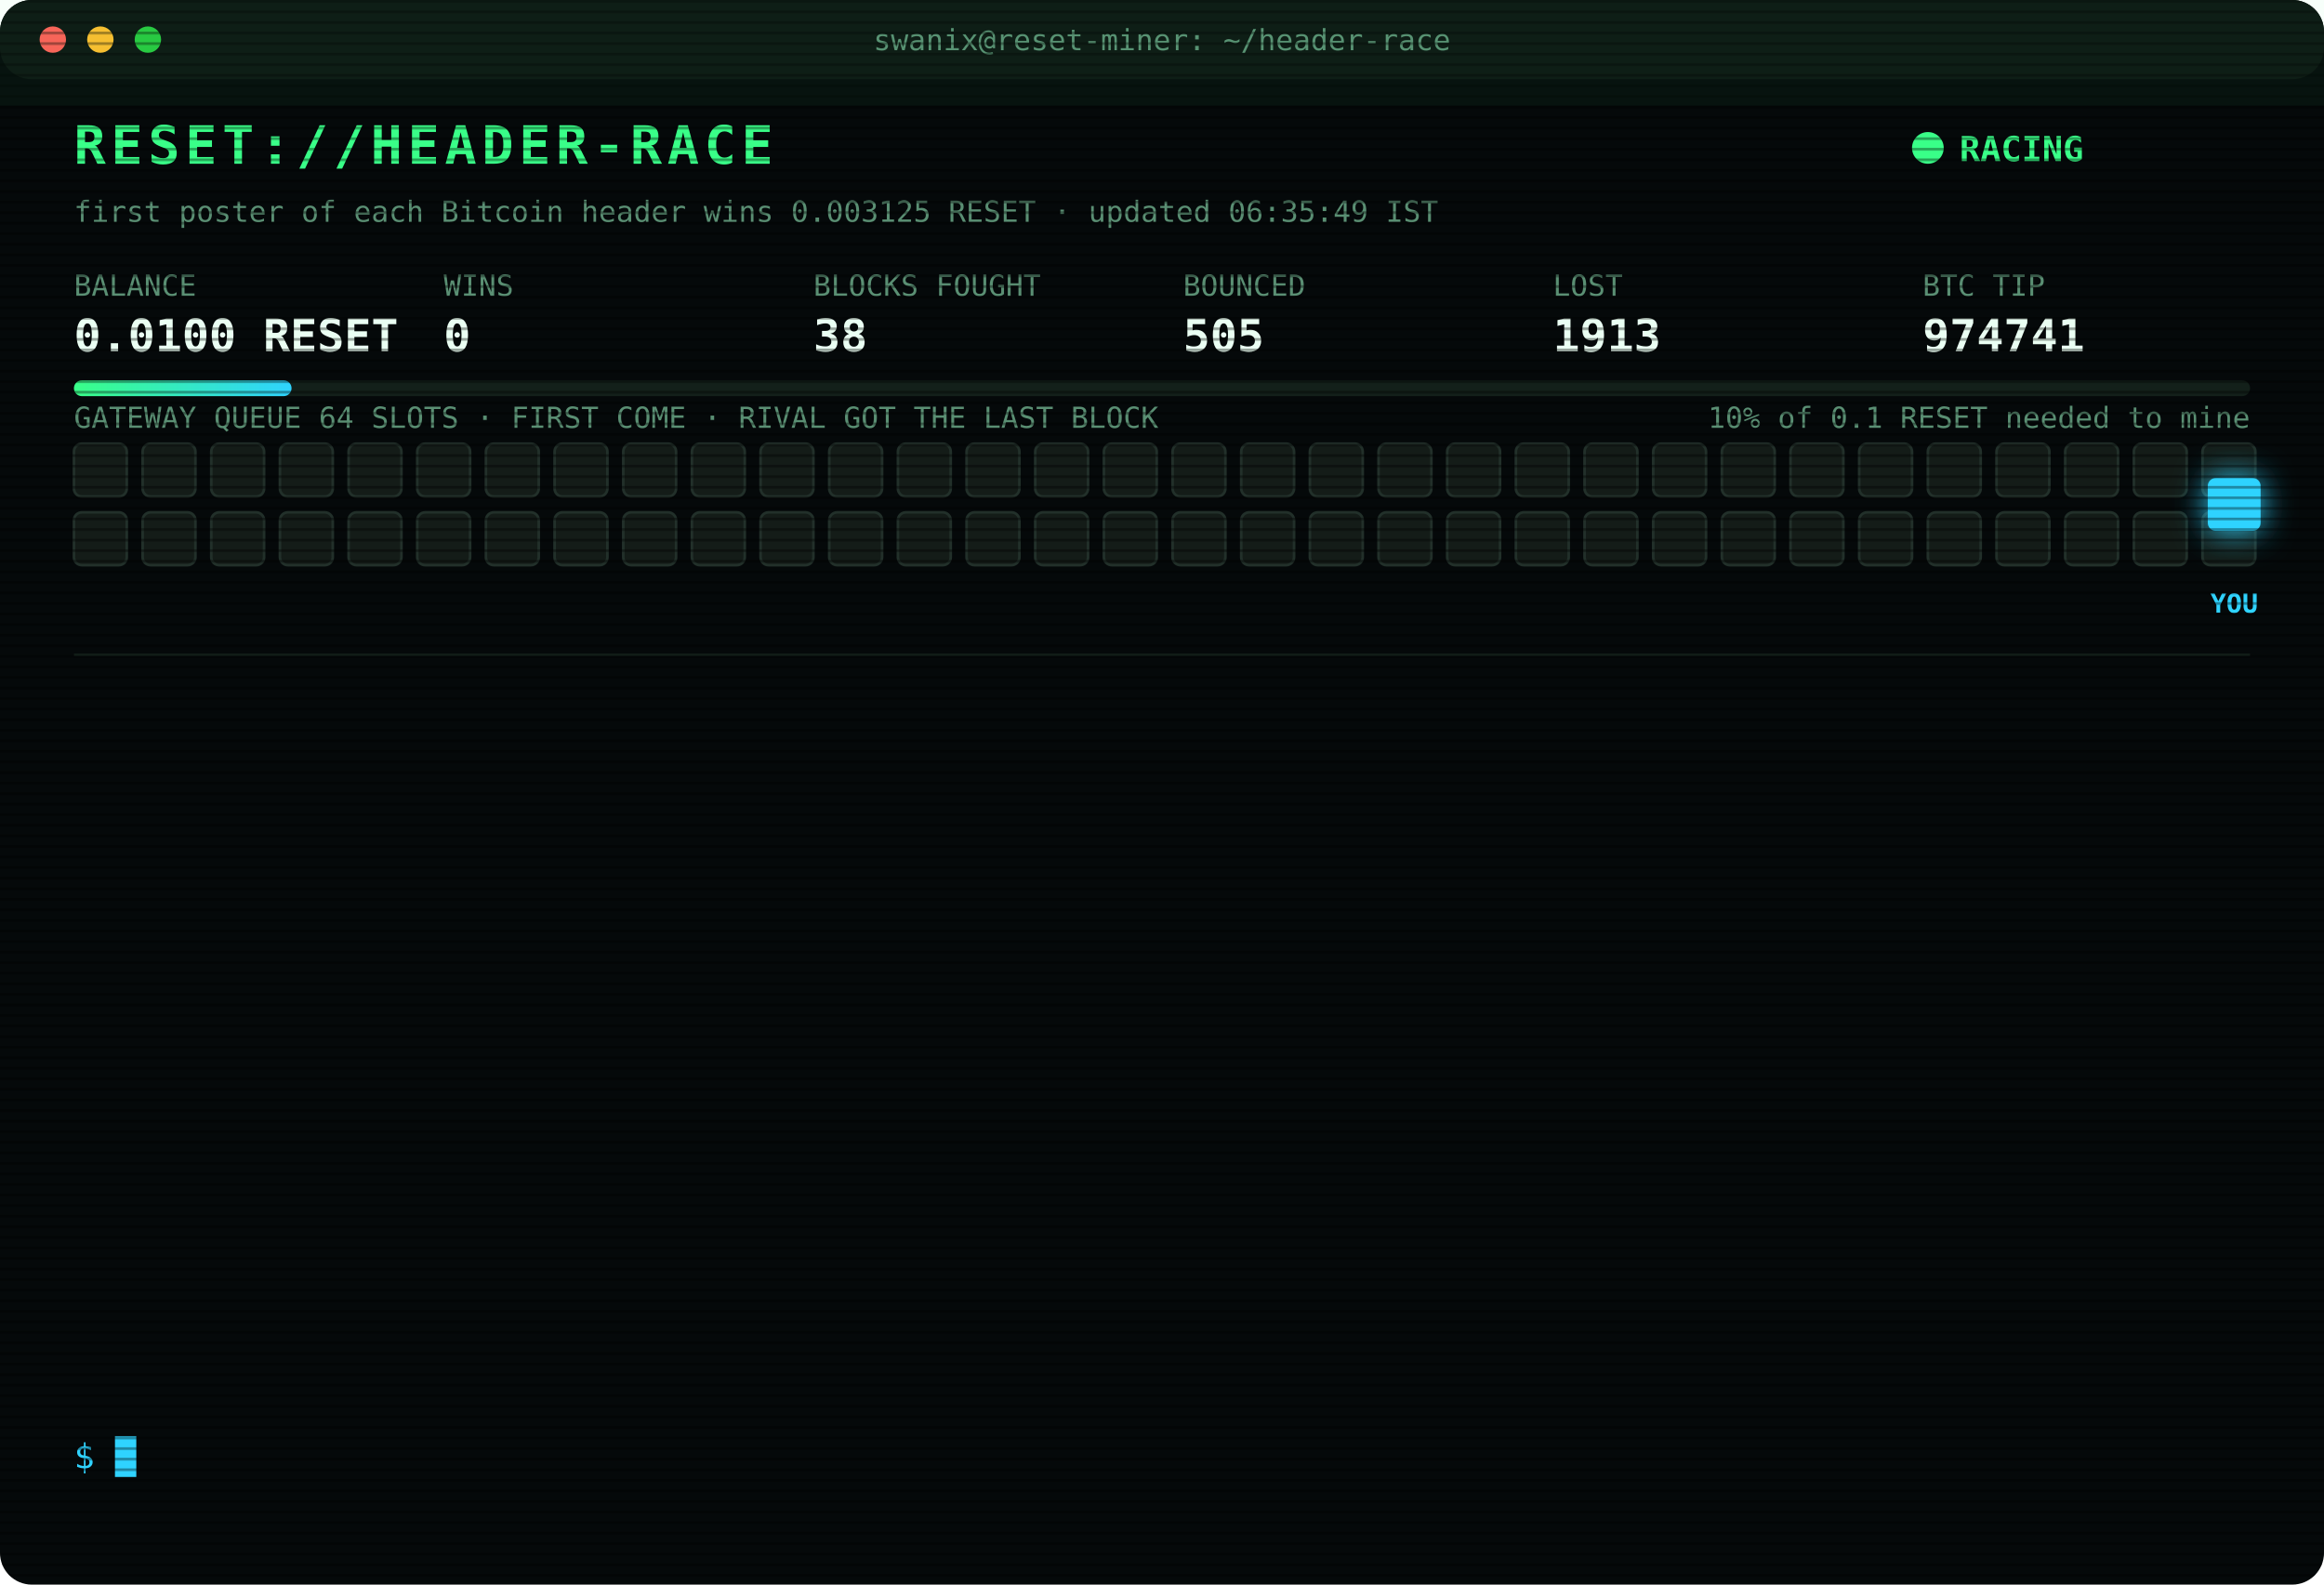
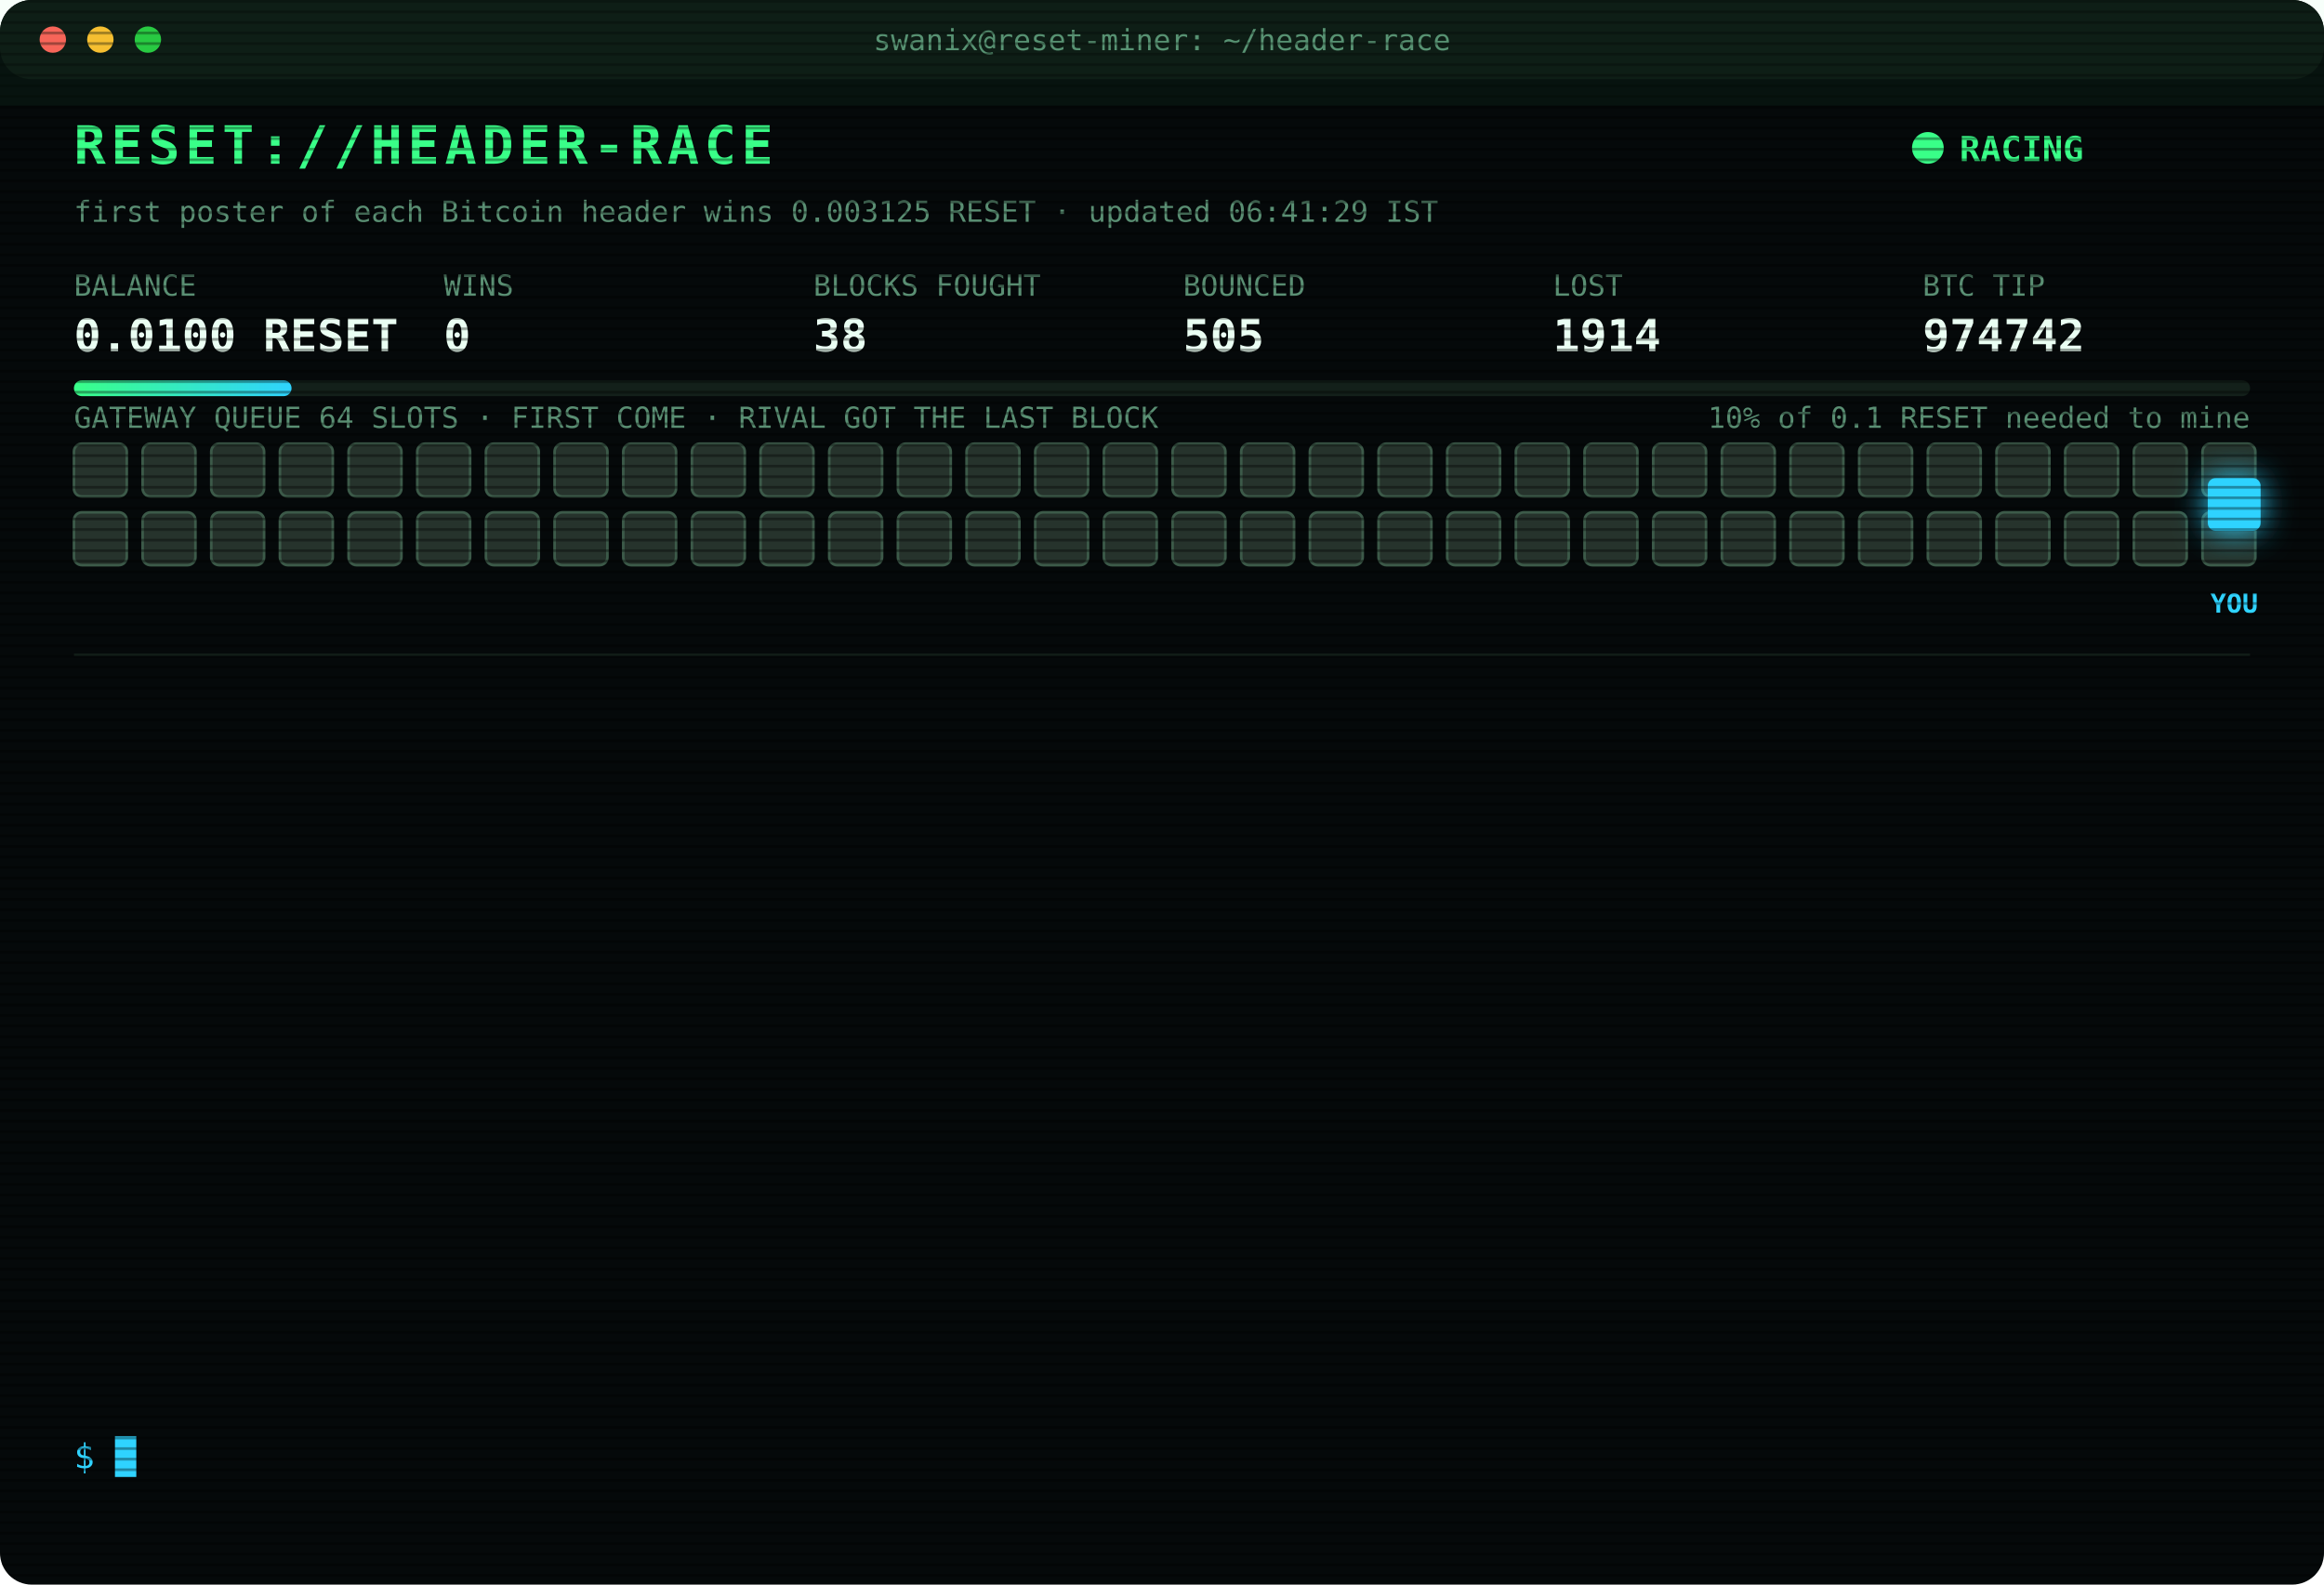
<svg xmlns="http://www.w3.org/2000/svg" width="880" height="600" viewBox="0 0 880 600" font-family="ui-monospace,SFMono-Regular,Menlo,Consolas,monospace">
  <style>
text{font-size:13px;fill:#7CFFB2}
.title{font-size:20px;font-weight:700;fill:#39FF88;letter-spacing:2px;animation:glitch 3s infinite steps(1)}
.sub{fill:#2fd3ff}.k{fill:#5a8f73;font-size:11px}.v{font-size:17px;font-weight:700;fill:#eafff3}
.ts{fill:#3f6b56}.boot{fill:#2fd3ff}.dim{fill:#5a8f73}.bad{fill:#ff4d6d}.warn{fill:#ffd23f}.mag{fill:#ff5cf0}.win{fill:#39FF88;font-weight:700}
.tag{font-size:10px;fill:#2fd3ff;font-weight:700}
.rival{fill:#26332c;stroke:#3c5a49;animation:jam 1.2s infinite alternate}
.idle{fill:#141c18;stroke:#22302a;animation:breathe 4s infinite}
.me{fill:#2fd3ff;filter:drop-shadow(0 0 6px #2fd3ff)}
.hover{animation:nudge 1.1s infinite ease-in-out}.bounce{animation:kick 1.4s infinite}
.ln{opacity:0;animation:in .4s forwards}
.cur{animation:blink 1s infinite steps(1)}
.scan{animation:scan 6s infinite linear}
.led{animation:blink 1.4s infinite}
@keyframes in{from{opacity:0;transform:translateX(-6px)}to{opacity:1;transform:none}}
@keyframes blink{50%{opacity:0}}
@keyframes jam{to{fill:#33463b}}
@keyframes breathe{50%{opacity:.4}}
@keyframes nudge{50%{transform:translateX(-10px)}}
@keyframes kick{0%,100%{transform:none}30%{transform:translateX(-14px)}55%{transform:translateX(10px) translateY(-6px)}}
@keyframes glitch{0%,92%{transform:none}93%{transform:translateX(2px);fill:#ff4d6d}95%{transform:translateX(-2px);fill:#2fd3ff}97%{transform:none}}
@keyframes scan{from{transform:translateY(-40px)}to{transform:translateY(600px)}}
</style>
  <defs>
    <pattern id="sl" width="4" height="4" patternUnits="userSpaceOnUse">
      <rect width="4" height="1" fill="#000" opacity=".35" />
    </pattern>
    <linearGradient id="bar">
      <stop offset="0" stop-color="#39FF88" />
      <stop offset="1" stop-color="#2fd3ff" />
    </linearGradient>
  </defs>
  <rect width="880" height="600" rx="12" fill="#05090a" />
  <rect width="880" height="30" rx="12" fill="#0d1512" />
  <circle cx="20" cy="15" r="5" fill="#ff5f57" />
  <circle cx="38" cy="15" r="5" fill="#febc2e" />
  <circle cx="56" cy="15" r="5" fill="#28c840" />
  <text x="440" y="19" text-anchor="middle" class="k">swanix@reset-miner: ~/header-race</text>
  <text x="28" y="62" class="title">RESET://HEADER-RACE</text>
  <circle class="led" cx="730" cy="56" r="6" fill="#39FF88" />
  <text x="742" y="61" class="win">RACING</text>
-   <text x="28" y="84" class="k">first poster of each Bitcoin header wins 0.003125 RESET · updated 06:35:49 IST</text>
+   <text x="28" y="84" class="k">first poster of each Bitcoin header wins 0.003125 RESET · updated 06:41:29 IST</text>
  <text x="28" y="112" class="k">BALANCE</text>
  <text x="28" y="133" class="v">0.0100 RESET</text>
  <text x="168" y="112" class="k">WINS</text>
  <text x="168" y="133" class="v">0</text>
  <text x="308" y="112" class="k">BLOCKS FOUGHT</text>
  <text x="308" y="133" class="v">38</text>
  <text x="448" y="112" class="k">BOUNCED</text>
  <text x="448" y="133" class="v">505</text>
  <text x="588" y="112" class="k">LOST</text>
-   <text x="588" y="133" class="v">1913</text>
+   <text x="588" y="133" class="v">1914</text>
  <text x="728" y="112" class="k">BTC TIP</text>
-   <text x="728" y="133" class="v">974741</text>
+   <text x="728" y="133" class="v">974742</text>
  <rect x="28" y="144" width="824" height="6" rx="3" fill="#13201a" />
  <rect x="28" y="144" width="82.4" height="6" rx="3" fill="url(#bar)" />
  <text x="852" y="162" text-anchor="end" class="k">10% of 0.1 RESET needed to mine</text>
  <text x="28" y="162" class="k">GATEWAY QUEUE 64 SLOTS · FIRST COME · RIVAL GOT THE LAST BLOCK</text>
-   <rect class="idle" x="28" y="168" width="20" height="20" rx="3" style="animation-delay:0.00s" />
-   <rect class="idle" x="54" y="168" width="20" height="20" rx="3" style="animation-delay:0.05s" />
-   <rect class="idle" x="80" y="168" width="20" height="20" rx="3" style="animation-delay:0.10s" />
-   <rect class="idle" x="106" y="168" width="20" height="20" rx="3" style="animation-delay:0.15s" />
-   <rect class="idle" x="132" y="168" width="20" height="20" rx="3" style="animation-delay:0.20s" />
-   <rect class="idle" x="158" y="168" width="20" height="20" rx="3" style="animation-delay:0.25s" />
-   <rect class="idle" x="184" y="168" width="20" height="20" rx="3" style="animation-delay:0.30s" />
-   <rect class="idle" x="210" y="168" width="20" height="20" rx="3" style="animation-delay:0.35s" />
-   <rect class="idle" x="236" y="168" width="20" height="20" rx="3" style="animation-delay:0.40s" />
-   <rect class="idle" x="262" y="168" width="20" height="20" rx="3" style="animation-delay:0.45s" />
-   <rect class="idle" x="288" y="168" width="20" height="20" rx="3" style="animation-delay:0.50s" />
-   <rect class="idle" x="314" y="168" width="20" height="20" rx="3" style="animation-delay:0.55s" />
-   <rect class="idle" x="340" y="168" width="20" height="20" rx="3" style="animation-delay:0.60s" />
-   <rect class="idle" x="366" y="168" width="20" height="20" rx="3" style="animation-delay:0.65s" />
-   <rect class="idle" x="392" y="168" width="20" height="20" rx="3" style="animation-delay:0.70s" />
-   <rect class="idle" x="418" y="168" width="20" height="20" rx="3" style="animation-delay:0.75s" />
-   <rect class="idle" x="444" y="168" width="20" height="20" rx="3" style="animation-delay:0.80s" />
-   <rect class="idle" x="470" y="168" width="20" height="20" rx="3" style="animation-delay:0.85s" />
-   <rect class="idle" x="496" y="168" width="20" height="20" rx="3" style="animation-delay:0.90s" />
-   <rect class="idle" x="522" y="168" width="20" height="20" rx="3" style="animation-delay:0.95s" />
-   <rect class="idle" x="548" y="168" width="20" height="20" rx="3" style="animation-delay:1.00s" />
-   <rect class="idle" x="574" y="168" width="20" height="20" rx="3" style="animation-delay:1.05s" />
-   <rect class="idle" x="600" y="168" width="20" height="20" rx="3" style="animation-delay:1.10s" />
-   <rect class="idle" x="626" y="168" width="20" height="20" rx="3" style="animation-delay:1.15s" />
-   <rect class="idle" x="652" y="168" width="20" height="20" rx="3" style="animation-delay:1.20s" />
-   <rect class="idle" x="678" y="168" width="20" height="20" rx="3" style="animation-delay:1.25s" />
-   <rect class="idle" x="704" y="168" width="20" height="20" rx="3" style="animation-delay:1.30s" />
-   <rect class="idle" x="730" y="168" width="20" height="20" rx="3" style="animation-delay:1.35s" />
-   <rect class="idle" x="756" y="168" width="20" height="20" rx="3" style="animation-delay:1.40s" />
-   <rect class="idle" x="782" y="168" width="20" height="20" rx="3" style="animation-delay:1.45s" />
-   <rect class="idle" x="808" y="168" width="20" height="20" rx="3" style="animation-delay:1.50s" />
-   <rect class="idle" x="834" y="168" width="20" height="20" rx="3" style="animation-delay:1.55s" />
-   <rect class="idle" x="28" y="194" width="20" height="20" rx="3" style="animation-delay:1.60s" />
-   <rect class="idle" x="54" y="194" width="20" height="20" rx="3" style="animation-delay:1.65s" />
-   <rect class="idle" x="80" y="194" width="20" height="20" rx="3" style="animation-delay:1.70s" />
-   <rect class="idle" x="106" y="194" width="20" height="20" rx="3" style="animation-delay:1.75s" />
-   <rect class="idle" x="132" y="194" width="20" height="20" rx="3" style="animation-delay:1.80s" />
-   <rect class="idle" x="158" y="194" width="20" height="20" rx="3" style="animation-delay:1.85s" />
-   <rect class="idle" x="184" y="194" width="20" height="20" rx="3" style="animation-delay:1.90s" />
-   <rect class="idle" x="210" y="194" width="20" height="20" rx="3" style="animation-delay:1.95s" />
-   <rect class="idle" x="236" y="194" width="20" height="20" rx="3" style="animation-delay:2.00s" />
-   <rect class="idle" x="262" y="194" width="20" height="20" rx="3" style="animation-delay:2.05s" />
-   <rect class="idle" x="288" y="194" width="20" height="20" rx="3" style="animation-delay:2.10s" />
-   <rect class="idle" x="314" y="194" width="20" height="20" rx="3" style="animation-delay:2.15s" />
-   <rect class="idle" x="340" y="194" width="20" height="20" rx="3" style="animation-delay:2.20s" />
-   <rect class="idle" x="366" y="194" width="20" height="20" rx="3" style="animation-delay:2.25s" />
-   <rect class="idle" x="392" y="194" width="20" height="20" rx="3" style="animation-delay:2.30s" />
-   <rect class="idle" x="418" y="194" width="20" height="20" rx="3" style="animation-delay:2.35s" />
-   <rect class="idle" x="444" y="194" width="20" height="20" rx="3" style="animation-delay:2.40s" />
-   <rect class="idle" x="470" y="194" width="20" height="20" rx="3" style="animation-delay:2.45s" />
-   <rect class="idle" x="496" y="194" width="20" height="20" rx="3" style="animation-delay:2.50s" />
-   <rect class="idle" x="522" y="194" width="20" height="20" rx="3" style="animation-delay:2.55s" />
-   <rect class="idle" x="548" y="194" width="20" height="20" rx="3" style="animation-delay:2.60s" />
-   <rect class="idle" x="574" y="194" width="20" height="20" rx="3" style="animation-delay:2.65s" />
-   <rect class="idle" x="600" y="194" width="20" height="20" rx="3" style="animation-delay:2.70s" />
-   <rect class="idle" x="626" y="194" width="20" height="20" rx="3" style="animation-delay:2.75s" />
-   <rect class="idle" x="652" y="194" width="20" height="20" rx="3" style="animation-delay:2.80s" />
-   <rect class="idle" x="678" y="194" width="20" height="20" rx="3" style="animation-delay:2.85s" />
-   <rect class="idle" x="704" y="194" width="20" height="20" rx="3" style="animation-delay:2.90s" />
-   <rect class="idle" x="730" y="194" width="20" height="20" rx="3" style="animation-delay:2.95s" />
-   <rect class="idle" x="756" y="194" width="20" height="20" rx="3" style="animation-delay:3.00s" />
-   <rect class="idle" x="782" y="194" width="20" height="20" rx="3" style="animation-delay:3.05s" />
-   <rect class="idle" x="808" y="194" width="20" height="20" rx="3" style="animation-delay:3.10s" />
-   <rect class="idle" x="834" y="194" width="20" height="20" rx="3" style="animation-delay:3.15s" />
+   <rect class="rival" x="28" y="168" width="20" height="20" rx="3" style="animation-delay:0.00s" />
+   <rect class="rival" x="54" y="168" width="20" height="20" rx="3" style="animation-delay:0.05s" />
+   <rect class="rival" x="80" y="168" width="20" height="20" rx="3" style="animation-delay:0.10s" />
+   <rect class="rival" x="106" y="168" width="20" height="20" rx="3" style="animation-delay:0.15s" />
+   <rect class="rival" x="132" y="168" width="20" height="20" rx="3" style="animation-delay:0.20s" />
+   <rect class="rival" x="158" y="168" width="20" height="20" rx="3" style="animation-delay:0.25s" />
+   <rect class="rival" x="184" y="168" width="20" height="20" rx="3" style="animation-delay:0.30s" />
+   <rect class="rival" x="210" y="168" width="20" height="20" rx="3" style="animation-delay:0.35s" />
+   <rect class="rival" x="236" y="168" width="20" height="20" rx="3" style="animation-delay:0.40s" />
+   <rect class="rival" x="262" y="168" width="20" height="20" rx="3" style="animation-delay:0.45s" />
+   <rect class="rival" x="288" y="168" width="20" height="20" rx="3" style="animation-delay:0.50s" />
+   <rect class="rival" x="314" y="168" width="20" height="20" rx="3" style="animation-delay:0.55s" />
+   <rect class="rival" x="340" y="168" width="20" height="20" rx="3" style="animation-delay:0.60s" />
+   <rect class="rival" x="366" y="168" width="20" height="20" rx="3" style="animation-delay:0.65s" />
+   <rect class="rival" x="392" y="168" width="20" height="20" rx="3" style="animation-delay:0.70s" />
+   <rect class="rival" x="418" y="168" width="20" height="20" rx="3" style="animation-delay:0.75s" />
+   <rect class="rival" x="444" y="168" width="20" height="20" rx="3" style="animation-delay:0.80s" />
+   <rect class="rival" x="470" y="168" width="20" height="20" rx="3" style="animation-delay:0.85s" />
+   <rect class="rival" x="496" y="168" width="20" height="20" rx="3" style="animation-delay:0.90s" />
+   <rect class="rival" x="522" y="168" width="20" height="20" rx="3" style="animation-delay:0.95s" />
+   <rect class="rival" x="548" y="168" width="20" height="20" rx="3" style="animation-delay:1.00s" />
+   <rect class="rival" x="574" y="168" width="20" height="20" rx="3" style="animation-delay:1.05s" />
+   <rect class="rival" x="600" y="168" width="20" height="20" rx="3" style="animation-delay:1.10s" />
+   <rect class="rival" x="626" y="168" width="20" height="20" rx="3" style="animation-delay:1.15s" />
+   <rect class="rival" x="652" y="168" width="20" height="20" rx="3" style="animation-delay:1.20s" />
+   <rect class="rival" x="678" y="168" width="20" height="20" rx="3" style="animation-delay:1.25s" />
+   <rect class="rival" x="704" y="168" width="20" height="20" rx="3" style="animation-delay:1.30s" />
+   <rect class="rival" x="730" y="168" width="20" height="20" rx="3" style="animation-delay:1.35s" />
+   <rect class="rival" x="756" y="168" width="20" height="20" rx="3" style="animation-delay:1.40s" />
+   <rect class="rival" x="782" y="168" width="20" height="20" rx="3" style="animation-delay:1.45s" />
+   <rect class="rival" x="808" y="168" width="20" height="20" rx="3" style="animation-delay:1.50s" />
+   <rect class="rival" x="834" y="168" width="20" height="20" rx="3" style="animation-delay:1.55s" />
+   <rect class="rival" x="28" y="194" width="20" height="20" rx="3" style="animation-delay:1.60s" />
+   <rect class="rival" x="54" y="194" width="20" height="20" rx="3" style="animation-delay:1.65s" />
+   <rect class="rival" x="80" y="194" width="20" height="20" rx="3" style="animation-delay:1.70s" />
+   <rect class="rival" x="106" y="194" width="20" height="20" rx="3" style="animation-delay:1.75s" />
+   <rect class="rival" x="132" y="194" width="20" height="20" rx="3" style="animation-delay:1.80s" />
+   <rect class="rival" x="158" y="194" width="20" height="20" rx="3" style="animation-delay:1.85s" />
+   <rect class="rival" x="184" y="194" width="20" height="20" rx="3" style="animation-delay:1.90s" />
+   <rect class="rival" x="210" y="194" width="20" height="20" rx="3" style="animation-delay:1.95s" />
+   <rect class="rival" x="236" y="194" width="20" height="20" rx="3" style="animation-delay:2.00s" />
+   <rect class="rival" x="262" y="194" width="20" height="20" rx="3" style="animation-delay:2.05s" />
+   <rect class="rival" x="288" y="194" width="20" height="20" rx="3" style="animation-delay:2.10s" />
+   <rect class="rival" x="314" y="194" width="20" height="20" rx="3" style="animation-delay:2.15s" />
+   <rect class="rival" x="340" y="194" width="20" height="20" rx="3" style="animation-delay:2.20s" />
+   <rect class="rival" x="366" y="194" width="20" height="20" rx="3" style="animation-delay:2.25s" />
+   <rect class="rival" x="392" y="194" width="20" height="20" rx="3" style="animation-delay:2.30s" />
+   <rect class="rival" x="418" y="194" width="20" height="20" rx="3" style="animation-delay:2.35s" />
+   <rect class="rival" x="444" y="194" width="20" height="20" rx="3" style="animation-delay:2.40s" />
+   <rect class="rival" x="470" y="194" width="20" height="20" rx="3" style="animation-delay:2.45s" />
+   <rect class="rival" x="496" y="194" width="20" height="20" rx="3" style="animation-delay:2.50s" />
+   <rect class="rival" x="522" y="194" width="20" height="20" rx="3" style="animation-delay:2.55s" />
+   <rect class="rival" x="548" y="194" width="20" height="20" rx="3" style="animation-delay:2.60s" />
+   <rect class="rival" x="574" y="194" width="20" height="20" rx="3" style="animation-delay:2.65s" />
+   <rect class="rival" x="600" y="194" width="20" height="20" rx="3" style="animation-delay:2.70s" />
+   <rect class="rival" x="626" y="194" width="20" height="20" rx="3" style="animation-delay:2.75s" />
+   <rect class="rival" x="652" y="194" width="20" height="20" rx="3" style="animation-delay:2.80s" />
+   <rect class="rival" x="678" y="194" width="20" height="20" rx="3" style="animation-delay:2.85s" />
+   <rect class="rival" x="704" y="194" width="20" height="20" rx="3" style="animation-delay:2.90s" />
+   <rect class="rival" x="730" y="194" width="20" height="20" rx="3" style="animation-delay:2.95s" />
+   <rect class="rival" x="756" y="194" width="20" height="20" rx="3" style="animation-delay:3.00s" />
+   <rect class="rival" x="782" y="194" width="20" height="20" rx="3" style="animation-delay:3.05s" />
+   <rect class="rival" x="808" y="194" width="20" height="20" rx="3" style="animation-delay:3.10s" />
+   <rect class="rival" x="834" y="194" width="20" height="20" rx="3" style="animation-delay:3.15s" />
  <g class="hover">
    <rect class="me" x="836" y="181" width="20" height="20" rx="3" />
    <text class="tag" x="846" y="232" text-anchor="middle">YOU</text>
  </g>
  <line x1="28" x2="852" y1="248" y2="248" stroke="#13201a" />
  <g class="ln" style="animation-delay:0.40s">
-     <text x="28" y="270" class="ts">05:00:25</text>
-     <text x="104" y="270" class="boot">[BOOT] racer v3 online · 3 feeds · stint 340m</text>
+     <text x="28" y="270" class="ts">05:02:20</text>
+     <text x="104" y="270" class="bad">[LOST] #974730 taken by a rival miner</text>
  </g>
  <g class="ln" style="animation-delay:0.65s">
-     <text x="28" y="292" class="ts">05:02:20</text>
-     <text x="104" y="292" class="bad">[LOST] #974730 taken by a rival miner</text>
+     <text x="28" y="292" class="ts">05:18:55</text>
+     <text x="104" y="292" class="bad">[LOST] #974731 taken by a rival miner</text>
  </g>
  <g class="ln" style="animation-delay:0.90s">
-     <text x="28" y="314" class="ts">05:18:55</text>
-     <text x="104" y="314" class="bad">[LOST] #974731 taken by a rival miner</text>
+     <text x="28" y="314" class="ts">05:21:55</text>
+     <text x="104" y="314" class="bad">[LOST] #974732 taken by a rival miner</text>
  </g>
  <g class="ln" style="animation-delay:1.15s">
-     <text x="28" y="336" class="ts">05:21:55</text>
-     <text x="104" y="336" class="bad">[LOST] #974732 taken by a rival miner</text>
+     <text x="28" y="336" class="ts">05:30:23</text>
+     <text x="104" y="336" class="bad">[LOST] #974733 taken by a rival miner</text>
  </g>
  <g class="ln" style="animation-delay:1.40s">
-     <text x="28" y="358" class="ts">05:30:23</text>
-     <text x="104" y="358" class="bad">[LOST] #974733 taken by a rival miner</text>
+     <text x="28" y="358" class="ts">05:31:53</text>
+     <text x="104" y="358" class="bad">[LOST] #974734 taken by a rival miner</text>
  </g>
  <g class="ln" style="animation-delay:1.65s">
-     <text x="28" y="380" class="ts">05:31:53</text>
-     <text x="104" y="380" class="bad">[LOST] #974734 taken by a rival miner</text>
+     <text x="28" y="380" class="ts">05:41:48</text>
+     <text x="104" y="380" class="bad">[LOST] #974735 taken by a rival miner</text>
  </g>
  <g class="ln" style="animation-delay:1.90s">
-     <text x="28" y="402" class="ts">05:41:48</text>
-     <text x="104" y="402" class="bad">[LOST] #974735 taken by a rival miner</text>
+     <text x="28" y="402" class="ts">05:45:21</text>
+     <text x="104" y="402" class="bad">[LOST] #974736 taken by a rival miner</text>
  </g>
  <g class="ln" style="animation-delay:2.15s">
-     <text x="28" y="424" class="ts">05:45:21</text>
-     <text x="104" y="424" class="bad">[LOST] #974736 taken by a rival miner</text>
+     <text x="28" y="424" class="ts">05:49:10</text>
+     <text x="104" y="424" class="bad">[LOST] #974737 taken by a rival miner</text>
  </g>
  <g class="ln" style="animation-delay:2.40s">
-     <text x="28" y="446" class="ts">05:49:10</text>
-     <text x="104" y="446" class="bad">[LOST] #974737 taken by a rival miner</text>
+     <text x="28" y="446" class="ts">05:51:14</text>
+     <text x="104" y="446" class="bad">[LOST] #974738 taken by a rival miner</text>
  </g>
  <g class="ln" style="animation-delay:2.65s">
-     <text x="28" y="468" class="ts">05:51:14</text>
-     <text x="104" y="468" class="bad">[LOST] #974738 taken by a rival miner</text>
+     <text x="28" y="468" class="ts">06:05:08</text>
+     <text x="104" y="468" class="bad">[LOST] #974739 taken by a rival miner</text>
  </g>
  <g class="ln" style="animation-delay:2.90s">
-     <text x="28" y="490" class="ts">06:05:08</text>
-     <text x="104" y="490" class="bad">[LOST] #974739 taken by a rival miner</text>
+     <text x="28" y="490" class="ts">06:06:04</text>
+     <text x="104" y="490" class="bad">[LOST] #974740 taken by a rival miner</text>
  </g>
  <g class="ln" style="animation-delay:3.15s">
-     <text x="28" y="512" class="ts">06:06:04</text>
-     <text x="104" y="512" class="bad">[LOST] #974740 taken by a rival miner</text>
+     <text x="28" y="512" class="ts">06:35:49</text>
+     <text x="104" y="512" class="bad">[LOST] #974741 taken by a rival miner</text>
  </g>
  <g class="ln" style="animation-delay:3.40s">
-     <text x="28" y="534" class="ts">06:35:49</text>
-     <text x="104" y="534" class="bad">[LOST] #974741 taken by a rival miner</text>
+     <text x="28" y="534" class="ts">06:41:29</text>
+     <text x="104" y="534" class="bad">[LOST] #974742 taken by a rival miner</text>
  </g>
  <text x="28" y="556" class="sub">$ <tspan class="cur">█</tspan>
  </text>
  <rect width="880" height="600" rx="12" fill="url(#sl)" pointer-events="none" />
  <rect class="scan" width="880" height="40" fill="#39FF88" opacity=".04" />
</svg>
